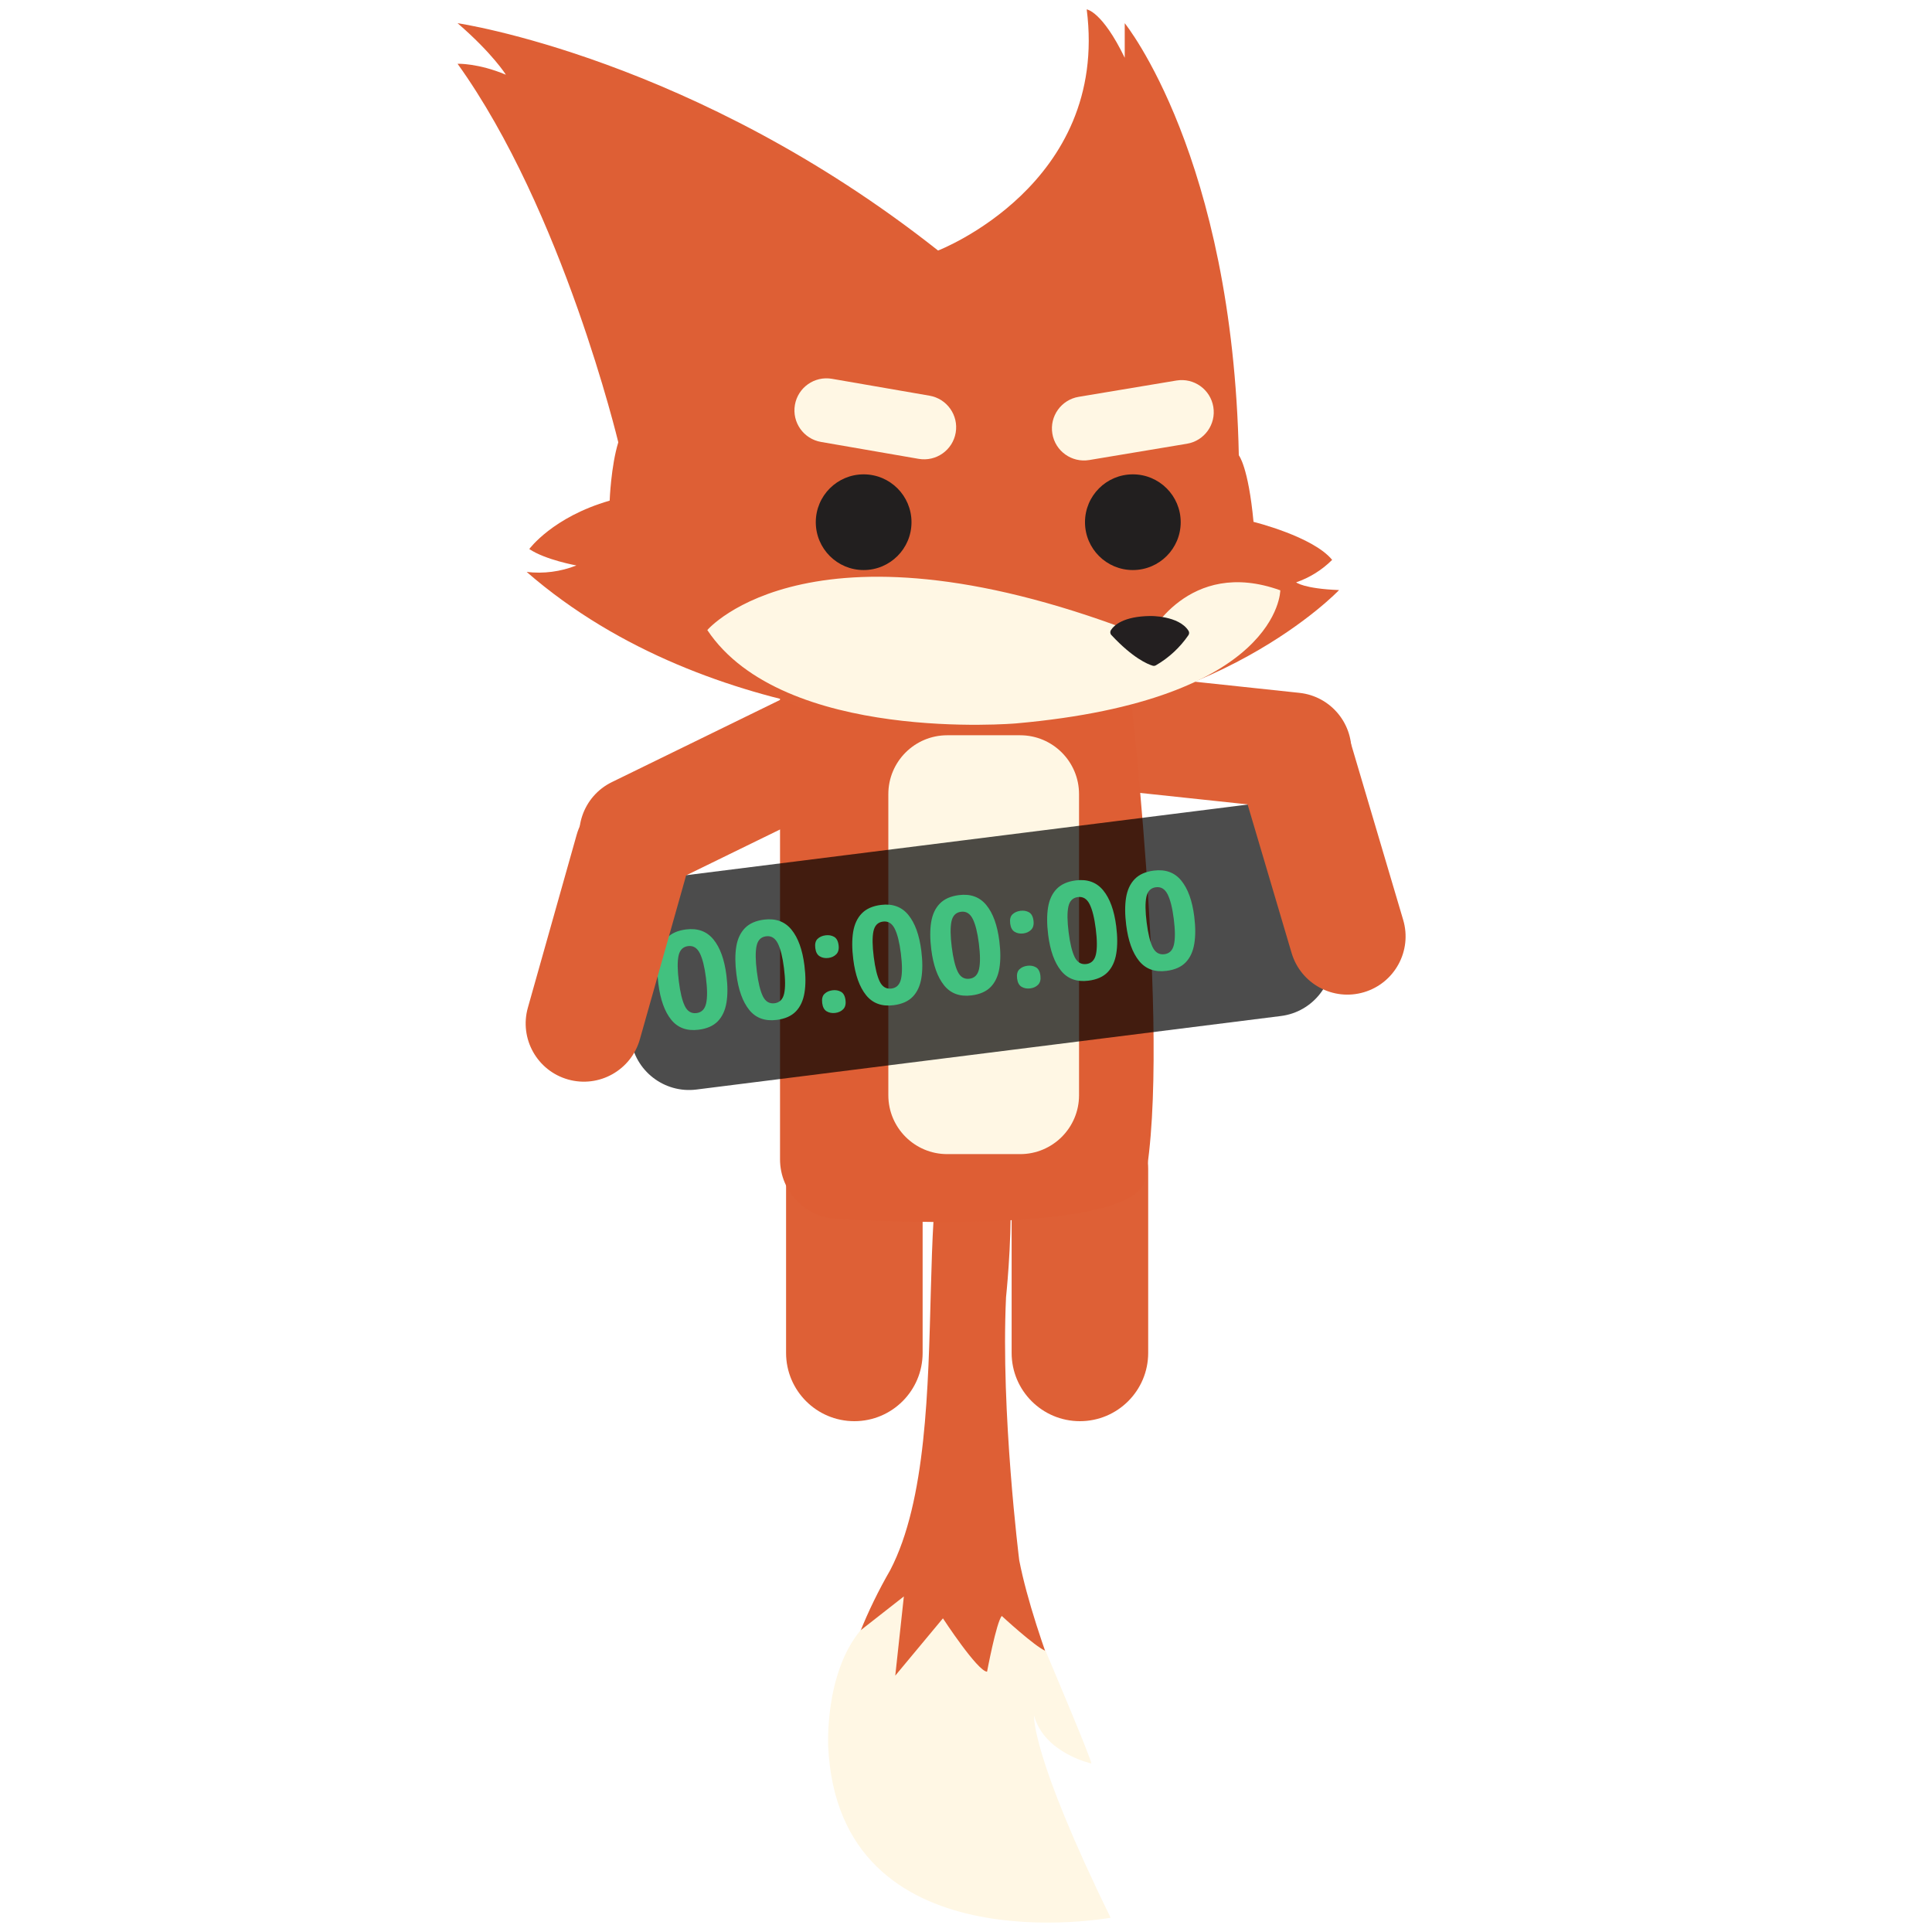
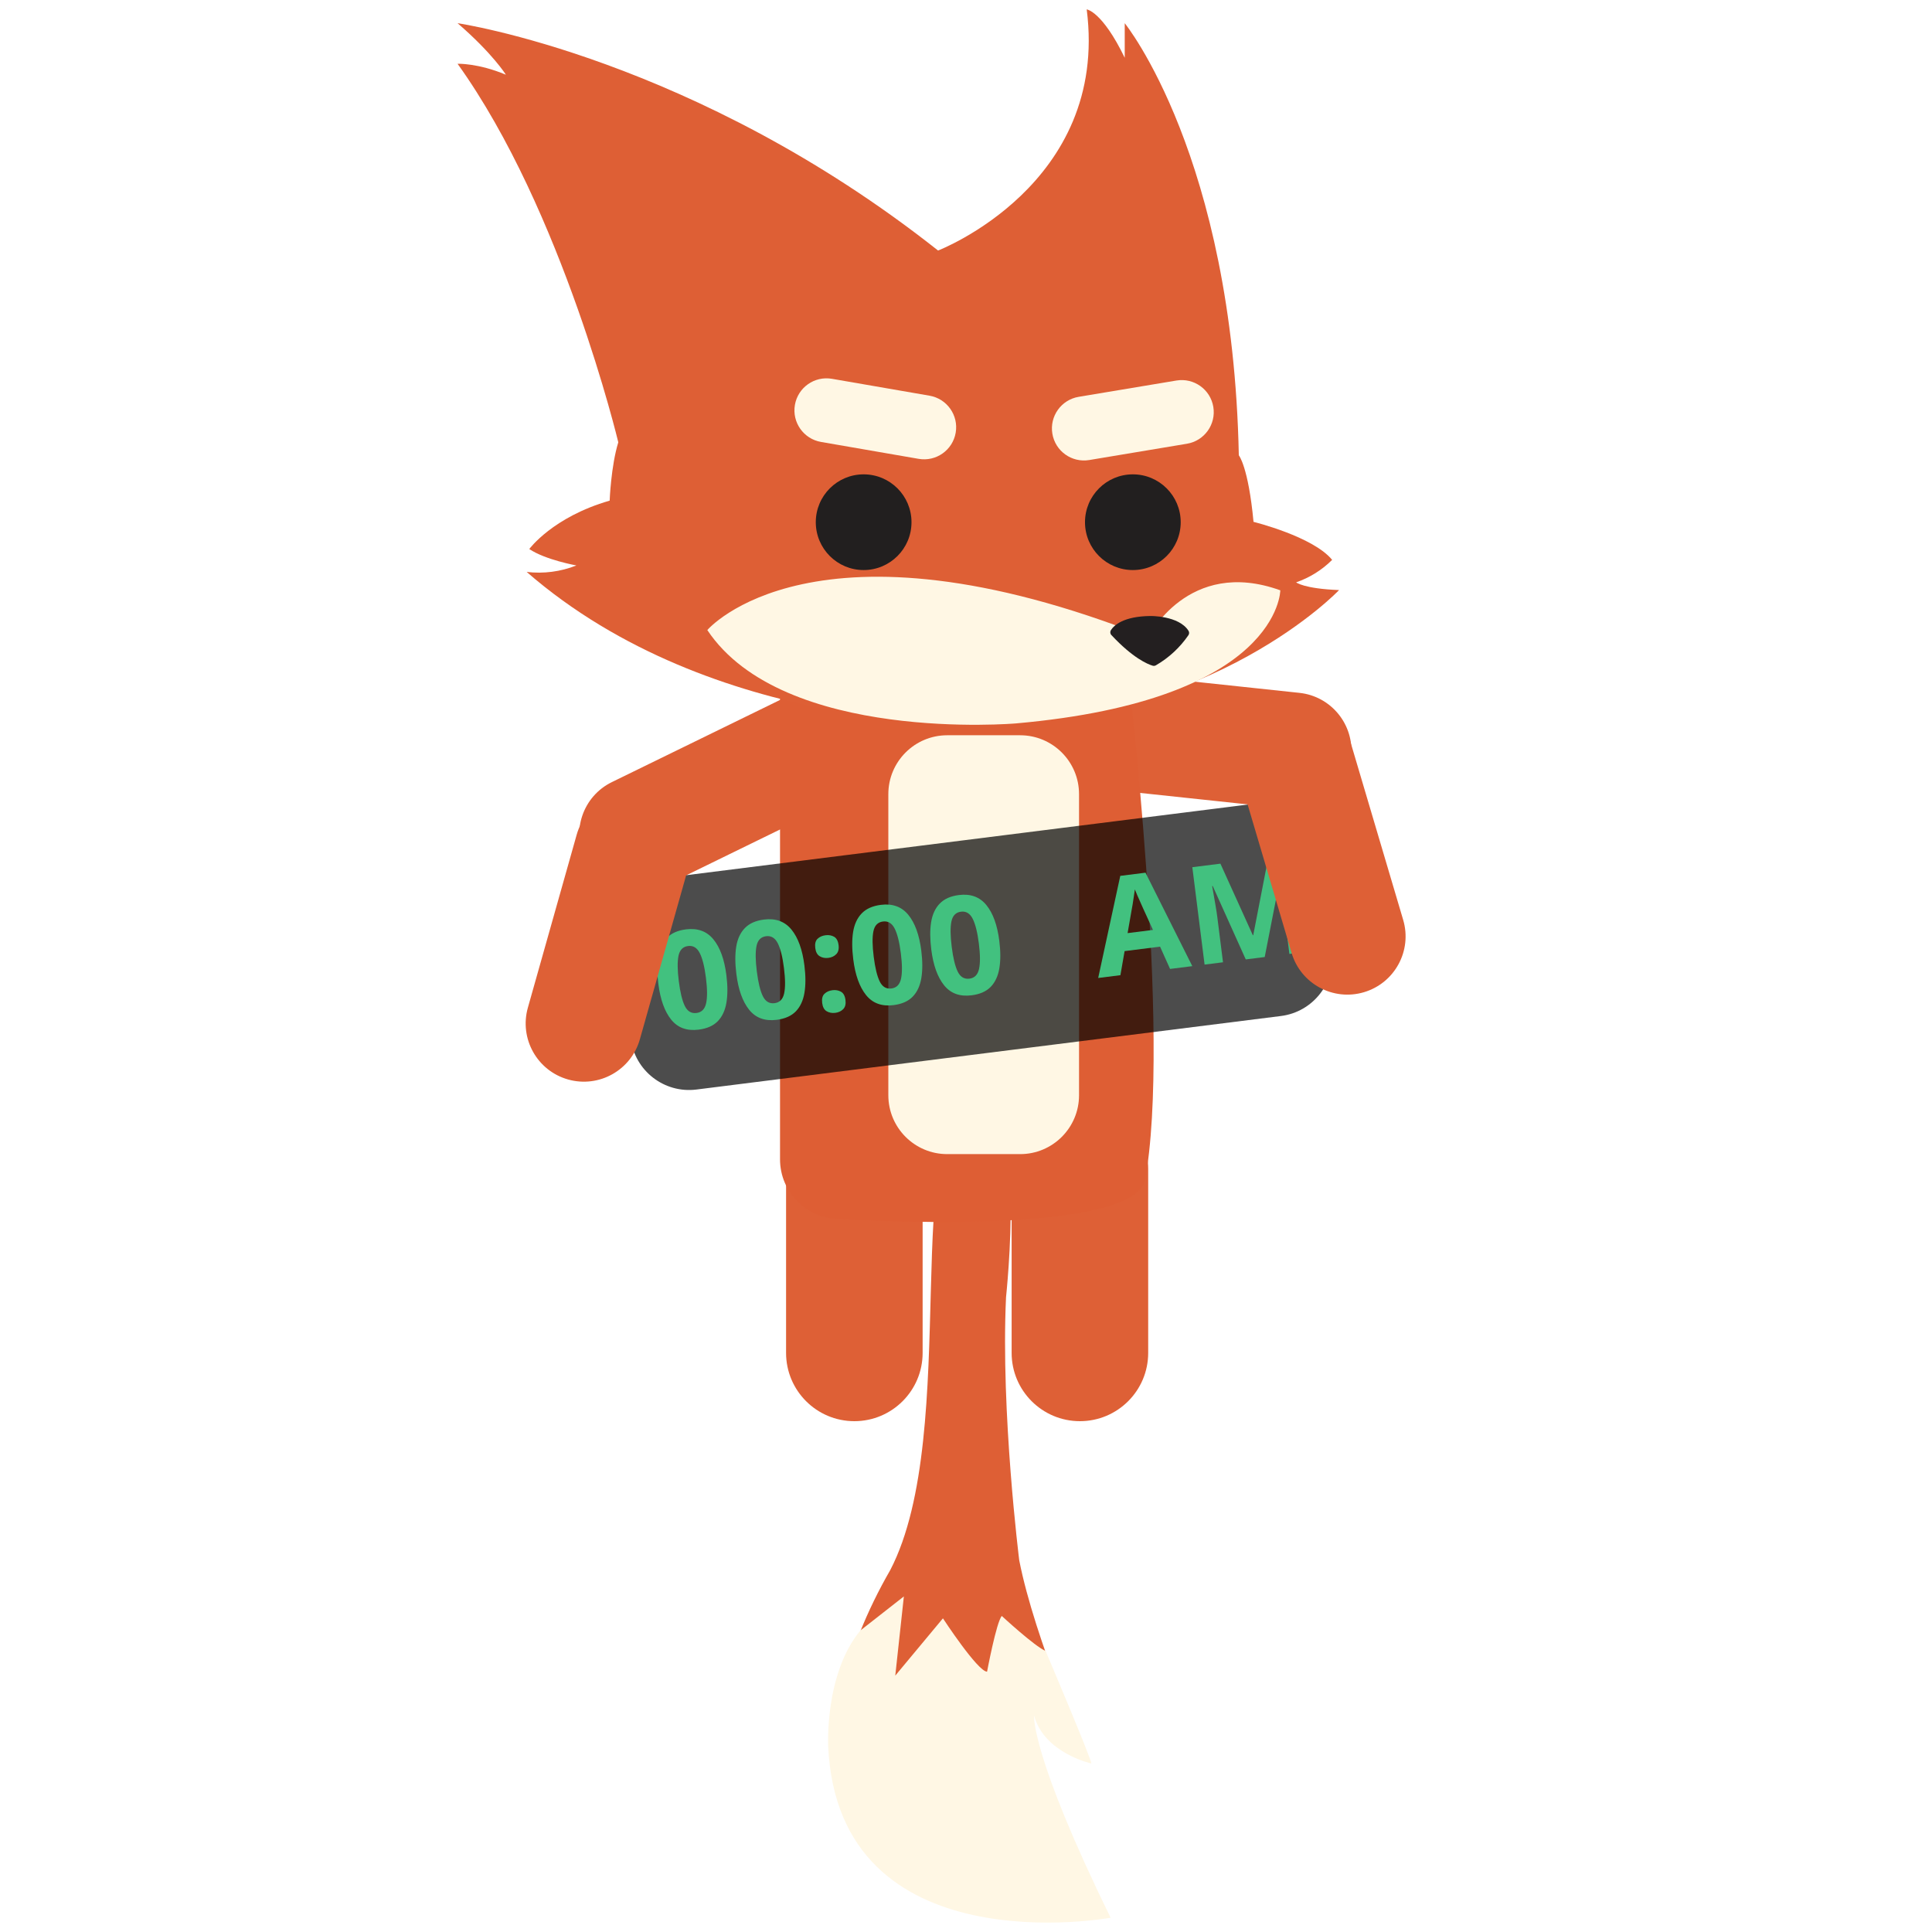
<svg xmlns="http://www.w3.org/2000/svg" id="fox" viewBox="0 0 1000 1000">
-   <rect id="right-leg" x="406.87" y="569.64" width="70.68" height="165.96" rx="35.34" style="fill: #de6036" />
-   <rect id="left-leg" x="523.62" y="569.64" width="70.68" height="165.96" rx="35.34" style="fill: #de6036" />
-   <rect id="left-hand-upper" x="546.53" y="353.5" width="153.25" height="60.24" rx="30.12" transform="translate(44.12 -63.82) rotate(6.08)" style="fill: #de6036" />
-   <rect id="right-hand-upper" x="294.75" y="379.97" width="159.62" height="60.24" rx="30.12" transform="translate(-142 206.04) rotate(-26.04)" style="fill: #de6036" />
+   <rect id="right-leg" x="406.87" y="569.64" width="70.68" height="165.96" rx="35.34" style="fill:#de6036" />
+   <rect id="left-leg" x="523.62" y="569.64" width="70.68" height="165.96" rx="35.34" style="fill:#de6036" />
+   <rect id="left-hand-upper" x="546.53" y="353.5" width="153.25" height="60.24" rx="30.12" transform="translate(44.12 -63.82) rotate(6.08)" style="fill:#de6036" />
+   <rect id="right-hand-upper" x="294.75" y="379.97" width="159.62" height="60.24" rx="30.12" transform="translate(-142 206.04) rotate(-26.04)" style="fill:#de6036" />
  <g id="tail">
-     <path id="tail_base" data-name="tail base" d="M505.38,566.13c-40.75,13.68-7.24,174.63-44.57,246.51C412.5,896.41,409.62,1007.22,572,990.35c0,0-38.27-59.7-37.7-105.78a43.12,43.12,0,0,0,28.33,25.37s-27.13-61.49-35.07-102.32c0,0-9.64-76.7-6.84-136.14C520.67,671.48,532.25,567,505.38,566.13Z" style="fill: #de5f35" />
-     <path id="tail_pattern" data-name="tail pattern" d="M445.34,843.93l22.5-17.63-4.45,41,24.67-29.65S506,865.11,510.9,865.27c0,0,4.85-25.81,7.63-28.85,0,0,16.94,15.7,22.68,18.12,0,0,24.14,56.92,23.65,58.24,0,0-24.42-5.39-29.62-24.81,0,0-1.92,19.87,39.62,104.65,0,0-140.91,25.94-146.2-88.8C428.66,903.82,426.76,866.28,445.34,843.93Z" style="fill: #fff7e4" />
+     <path id="tail_base" data-name="tail base" d="M505.38,566.13c-40.75,13.68-7.24,174.63-44.57,246.51C412.5,896.41,409.62,1007.22,572,990.35c0,0-38.27-59.7-37.7-105.78a43.12,43.12,0,0,0,28.33,25.37s-27.13-61.49-35.07-102.32c0,0-9.64-76.7-6.84-136.14C520.67,671.48,532.25,567,505.38,566.13Z" style="fill:#de5f35" />
+     <path id="tail_pattern" data-name="tail pattern" d="M445.34,843.93l22.5-17.63-4.45,41,24.67-29.65S506,865.11,510.9,865.27c0,0,4.85-25.81,7.63-28.85,0,0,16.94,15.7,22.68,18.12,0,0,24.14,56.92,23.65,58.24,0,0-24.42-5.39-29.62-24.81,0,0-1.92,19.87,39.62,104.65,0,0-140.91,25.94-146.2-88.8C428.66,903.82,426.76,866.28,445.34,843.93Z" style="fill:#fff7e4" />
  </g>
  <g id="body">
-     <path id="body_base" data-name="body base" d="M592.51,611.69c-10.14,28.93-157.89,19.24-157.89,19.24a30.88,30.88,0,0,1-30.88-30.88V342.4H583.26S606.82,536.84,592.51,611.69Z" style="fill: #de5e34" />
-     <rect id="body_pattern" data-name="body pattern" x="459.8" y="380.57" width="98.71" height="216.8" rx="30.48" style="fill: #fff7e4" />
+     <path id="body_base" data-name="body base" d="M592.51,611.69c-10.14,28.93-157.89,19.24-157.89,19.24a30.88,30.88,0,0,1-30.88-30.88V342.4H583.26S606.82,536.84,592.51,611.69Z" style="fill:#de5e34" />
+     <rect id="body_pattern" data-name="body pattern" x="459.8" y="380.57" width="98.71" height="216.8" rx="30.48" style="fill:#fff7e4" />
  </g>
  <g id="head">
-     <path id="head_base" data-name="head base" d="M236.83,12S359.4,29.91,485.54,129.67c0,0,88.57-34,76.94-124.81,0,0,8,.9,19.68,25.05V12s55.92,68.89,59.05,223.66c0,0,4.92,5.82,7.61,34.45,0,0,30.86,7.6,40.7,19.68a49,49,0,0,1-18.64,11.63s3.88,3.28,22.22,4c0,0-64.41,68-184.3,69.34,0,0-139.56,5.37-236.19-78.73a53,53,0,0,0,25.73-3.35s-16.11-2.91-24.38-8.5c0,0,12.07-16.55,41.6-25.05,0,0,.67-17.9,4.47-30.2,0,0-28.63-119.88-83.2-195.93,0,0,10.66-.37,25,5.67C261.88,38.71,255,27.68,236.83,12Z" style="fill: #de5f35" />
-     <path id="head_lower" data-name="head lower" d="M594.24,330s20.58-41.75,68.44-24.45c0,0,0,56.75-136.73,68.88,0,0-120.7,10.46-159.84-48.31C366.11,326.09,421.13,261.53,594.24,330Z" style="fill: #fff7e4" />
-     <path id="nose" d="M575.24,328.69a2.07,2.07,0,0,1-.23-2.54c1.6-2.48,6.44-7.13,20.35-7.31,0,0,14.77-.28,19.8,7.63a2.08,2.08,0,0,1,0,2.25,52,52,0,0,1-16.86,15.64,2.08,2.08,0,0,1-1.67.21C594.08,343.81,586.44,340.7,575.24,328.69Z" style="fill: #231f20" />
-     <circle id="right_eye" data-name="right eye" cx="447.02" cy="270.29" r="24.77" style="fill: #221f1f" />
-     <circle id="left_eye" data-name="left eye" cx="586.36" cy="270.29" r="24.77" style="fill: #221f1f" />
-     <rect id="left_eyebrow" data-name="left eyebrow" x="410.84" y="200.18" width="84.46" height="33.17" rx="16.59" transform="translate(43.59 -74.08) rotate(9.82)" style="fill: #fff7e4" />
-     <rect id="right_eyebrow" data-name="right eyebrow" x="544.13" y="200.92" width="84.46" height="33.17" rx="16.59" transform="translate(-27.8 99.47) rotate(-9.47)" style="fill: #fff7e4" />
+     <path id="head_base" data-name="head base" d="M236.83,12S359.4,29.91,485.54,129.67c0,0,88.57-34,76.94-124.81,0,0,8,.9,19.68,25.05V12s55.92,68.89,59.05,223.66c0,0,4.92,5.82,7.61,34.45,0,0,30.86,7.6,40.7,19.68a49,49,0,0,1-18.64,11.63s3.88,3.28,22.22,4c0,0-64.41,68-184.3,69.34,0,0-139.56,5.37-236.19-78.73a53,53,0,0,0,25.73-3.35s-16.11-2.91-24.38-8.5c0,0,12.07-16.55,41.6-25.05,0,0,.67-17.9,4.47-30.2,0,0-28.63-119.88-83.2-195.93,0,0,10.66-.37,25,5.67C261.88,38.71,255,27.68,236.83,12Z" style="fill:#de5f35" />
+     <path id="head_lower" data-name="head lower" d="M594.24,330s20.58-41.75,68.44-24.45c0,0,0,56.75-136.73,68.88,0,0-120.7,10.46-159.84-48.31C366.11,326.09,421.13,261.53,594.24,330Z" style="fill:#fff7e4" />
+     <path id="nose" d="M575.24,328.69a2.07,2.07,0,0,1-.23-2.54c1.6-2.48,6.44-7.13,20.35-7.31,0,0,14.77-.28,19.8,7.63a2.08,2.08,0,0,1,0,2.25,52,52,0,0,1-16.86,15.64,2.08,2.08,0,0,1-1.67.21C594.08,343.81,586.44,340.7,575.24,328.69Z" style="fill:#231f20" />
+     <circle id="right_eye" data-name="right eye" cx="447.02" cy="270.29" r="24.77" style="fill:#221f1f" />
+     <circle id="left_eye" data-name="left eye" cx="586.36" cy="270.29" r="24.77" style="fill:#221f1f" />
+     <rect id="left_eyebrow" data-name="left eyebrow" x="410.84" y="200.18" width="84.46" height="33.17" rx="16.59" transform="translate(43.59 -74.08) rotate(9.82)" style="fill:#fff7e4" />
+     <rect id="right_eyebrow" data-name="right eyebrow" x="544.13" y="200.92" width="84.46" height="33.17" rx="16.59" transform="translate(-27.8 99.47) rotate(-9.47)" style="fill:#fff7e4" />
  </g>
  <g id="clock">
-     <rect id="clock-base" x="321.95" y="434.58" width="365.82" height="110.73" rx="30.44" transform="translate(-57.23 66.88) rotate(-7.17)" style="opacity: 0.7" />
-     <text id="clock-text" transform="translate(341.4 534.8) rotate(-7.17)" style="font-size: 71.152px;fill: #42c17f;font-family: Rubik-Bold, Rubik;font-weight: 700">00:00:00</text>
+     <rect id="clock-base" x="321.95" y="434.58" width="365.82" height="110.73" rx="30.44" transform="translate(-57.23 66.88) rotate(-7.17)" style="opacity:0.7" />
+     <text id="clock-text" transform="translate(341.39 534.76) rotate(-7.17)" style="font-size:71.152px;fill:#42c17f;font-family:Rubik-Bold, Rubik;font-weight:700">00:00<tspan x="215.66" y="0" style="letter-spacing:-0.025em"> </tspan>
+       <tspan x="228.82" y="0">AM</tspan>
+     </text>
  </g>
-   <rect id="right-hand-lower" x="238.22" y="454.85" width="153.25" height="60.24" rx="30.12" transform="translate(-237.41 656.28) rotate(-74.24)" style="fill: #de6036" />
-   <rect id="left-hand-lower" x="603.53" y="406.94" width="159.62" height="60.24" rx="30.12" transform="translate(458.31 1216.38) rotate(-106.5)" style="fill: #de6036" />
+   <rect id="right-hand-lower" x="238.22" y="454.85" width="153.25" height="60.24" rx="30.12" transform="translate(-237.41 656.28) rotate(-74.24)" style="fill:#de6036" />
+   <rect id="left-hand-lower" x="603.53" y="406.94" width="159.62" height="60.24" rx="30.12" transform="translate(458.31 1216.38) rotate(-106.5)" style="fill:#de6036" />
</svg>
